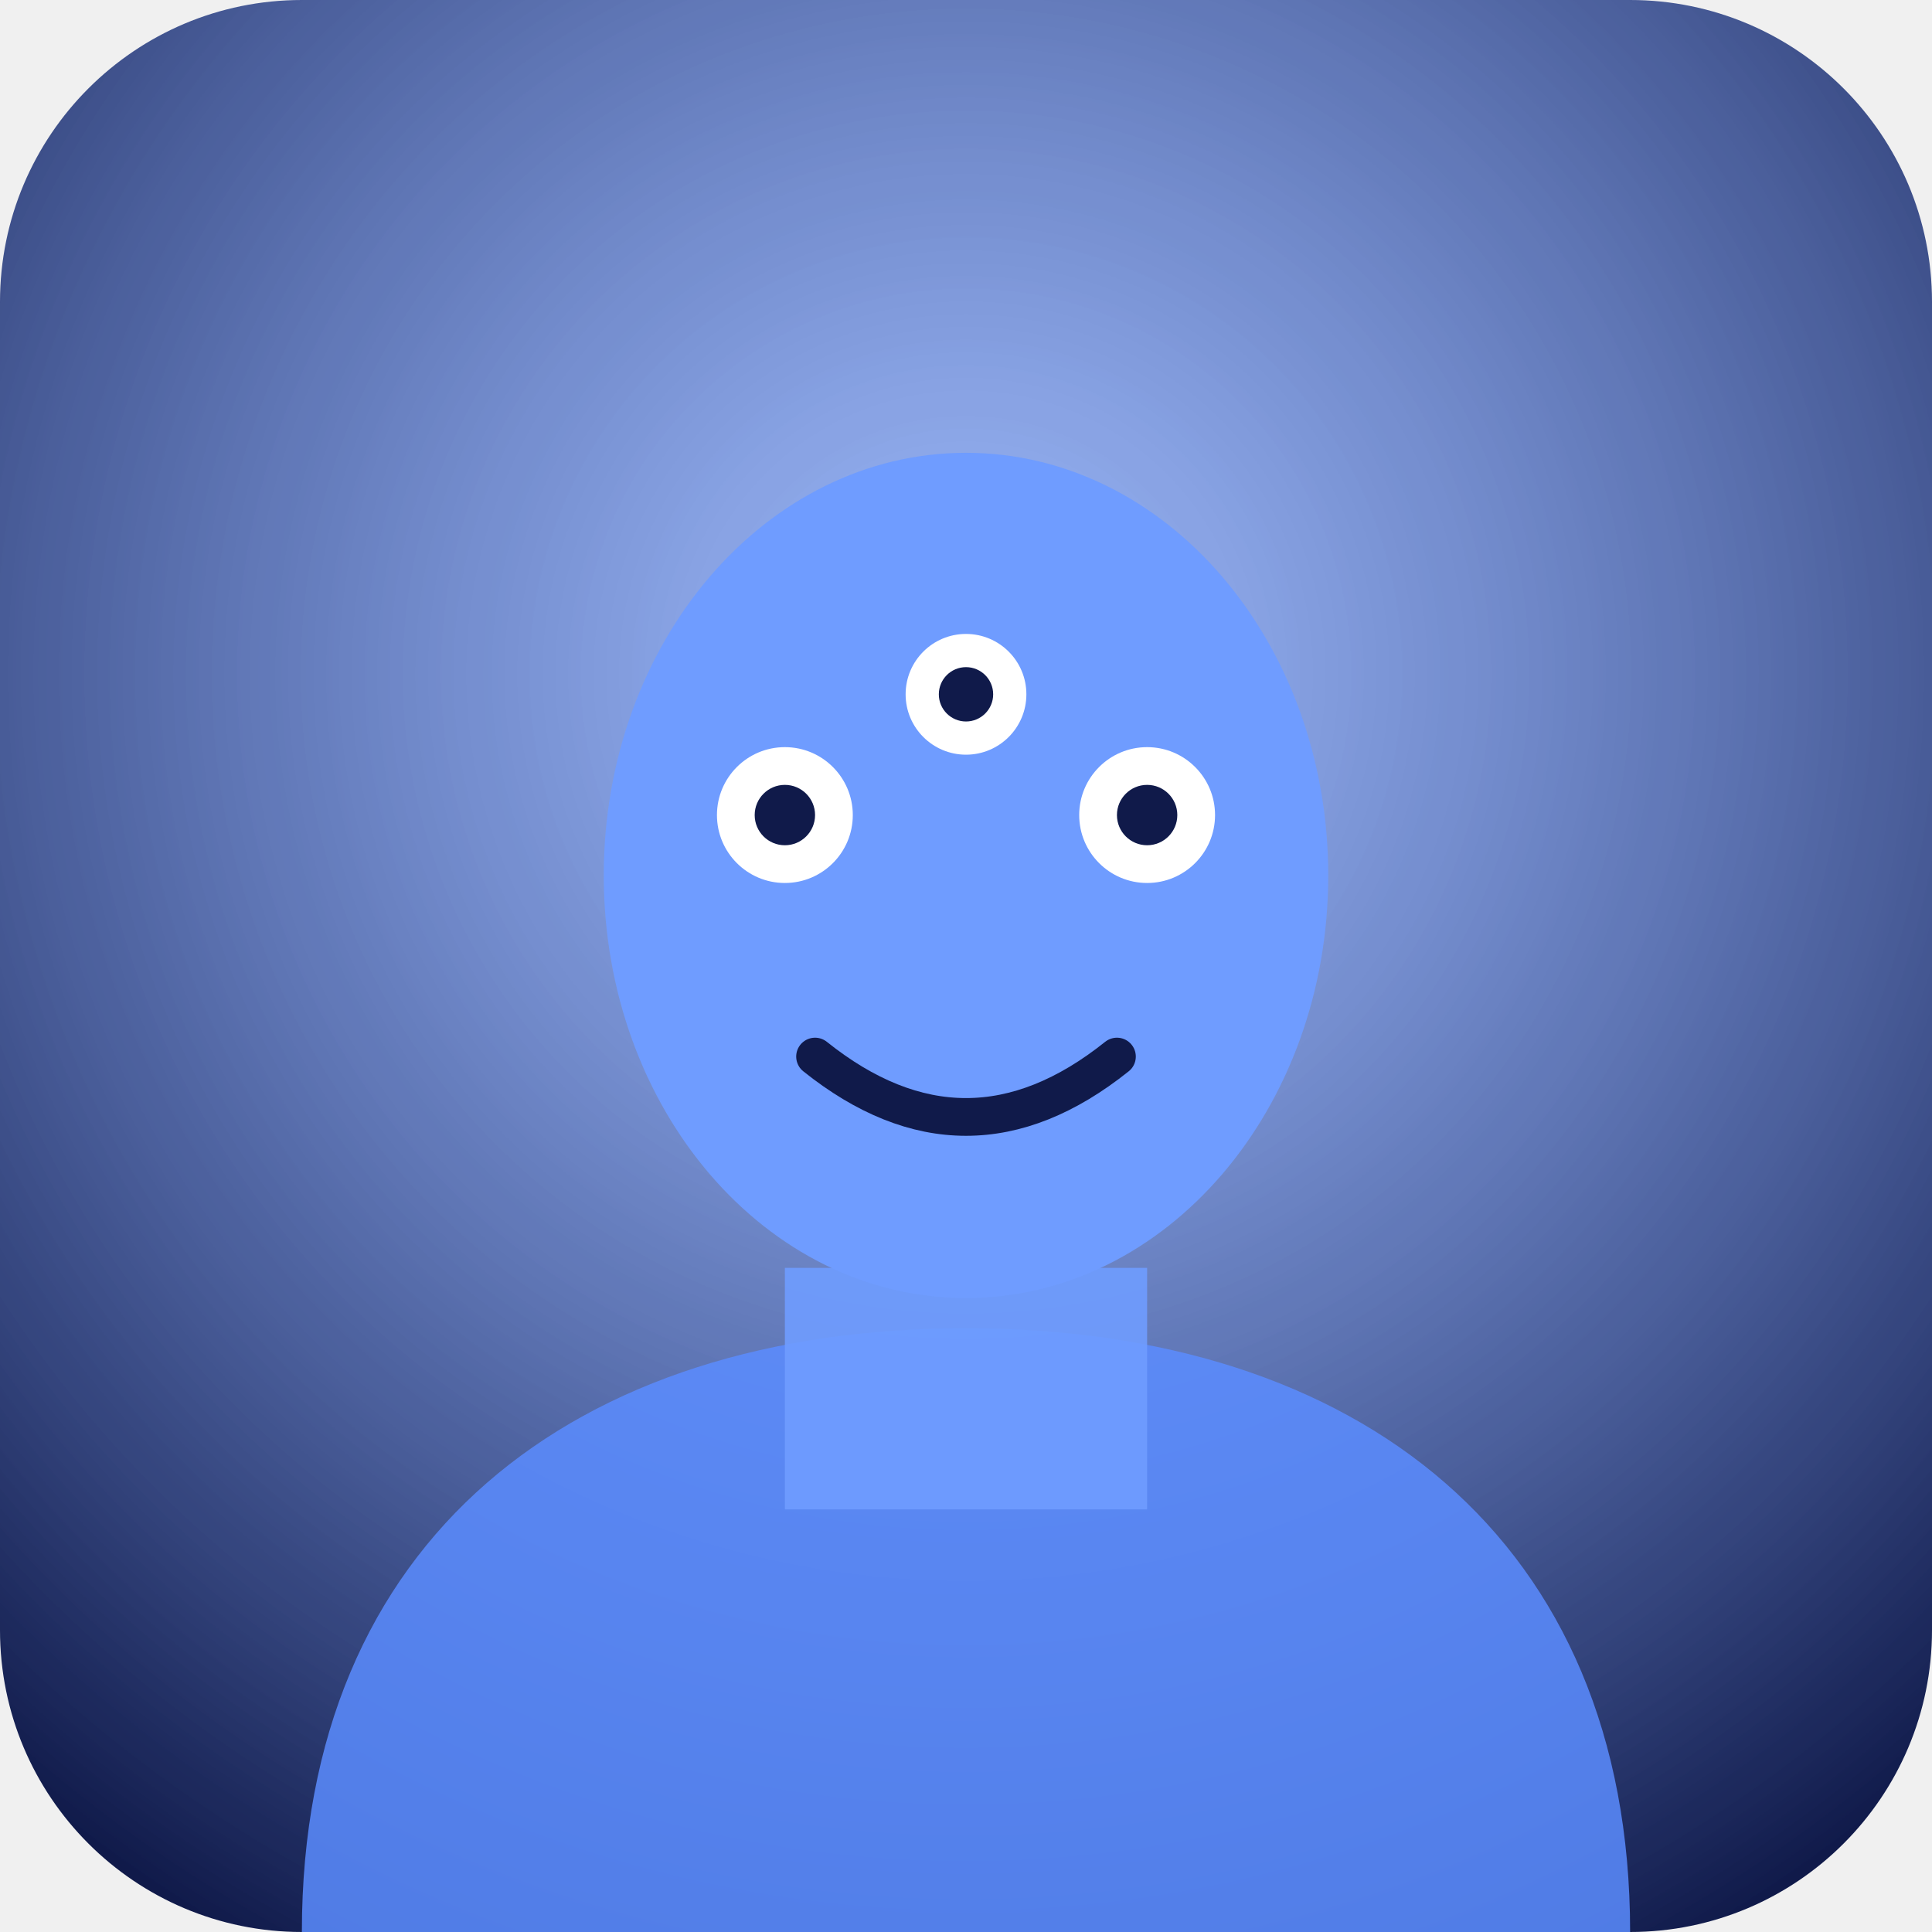
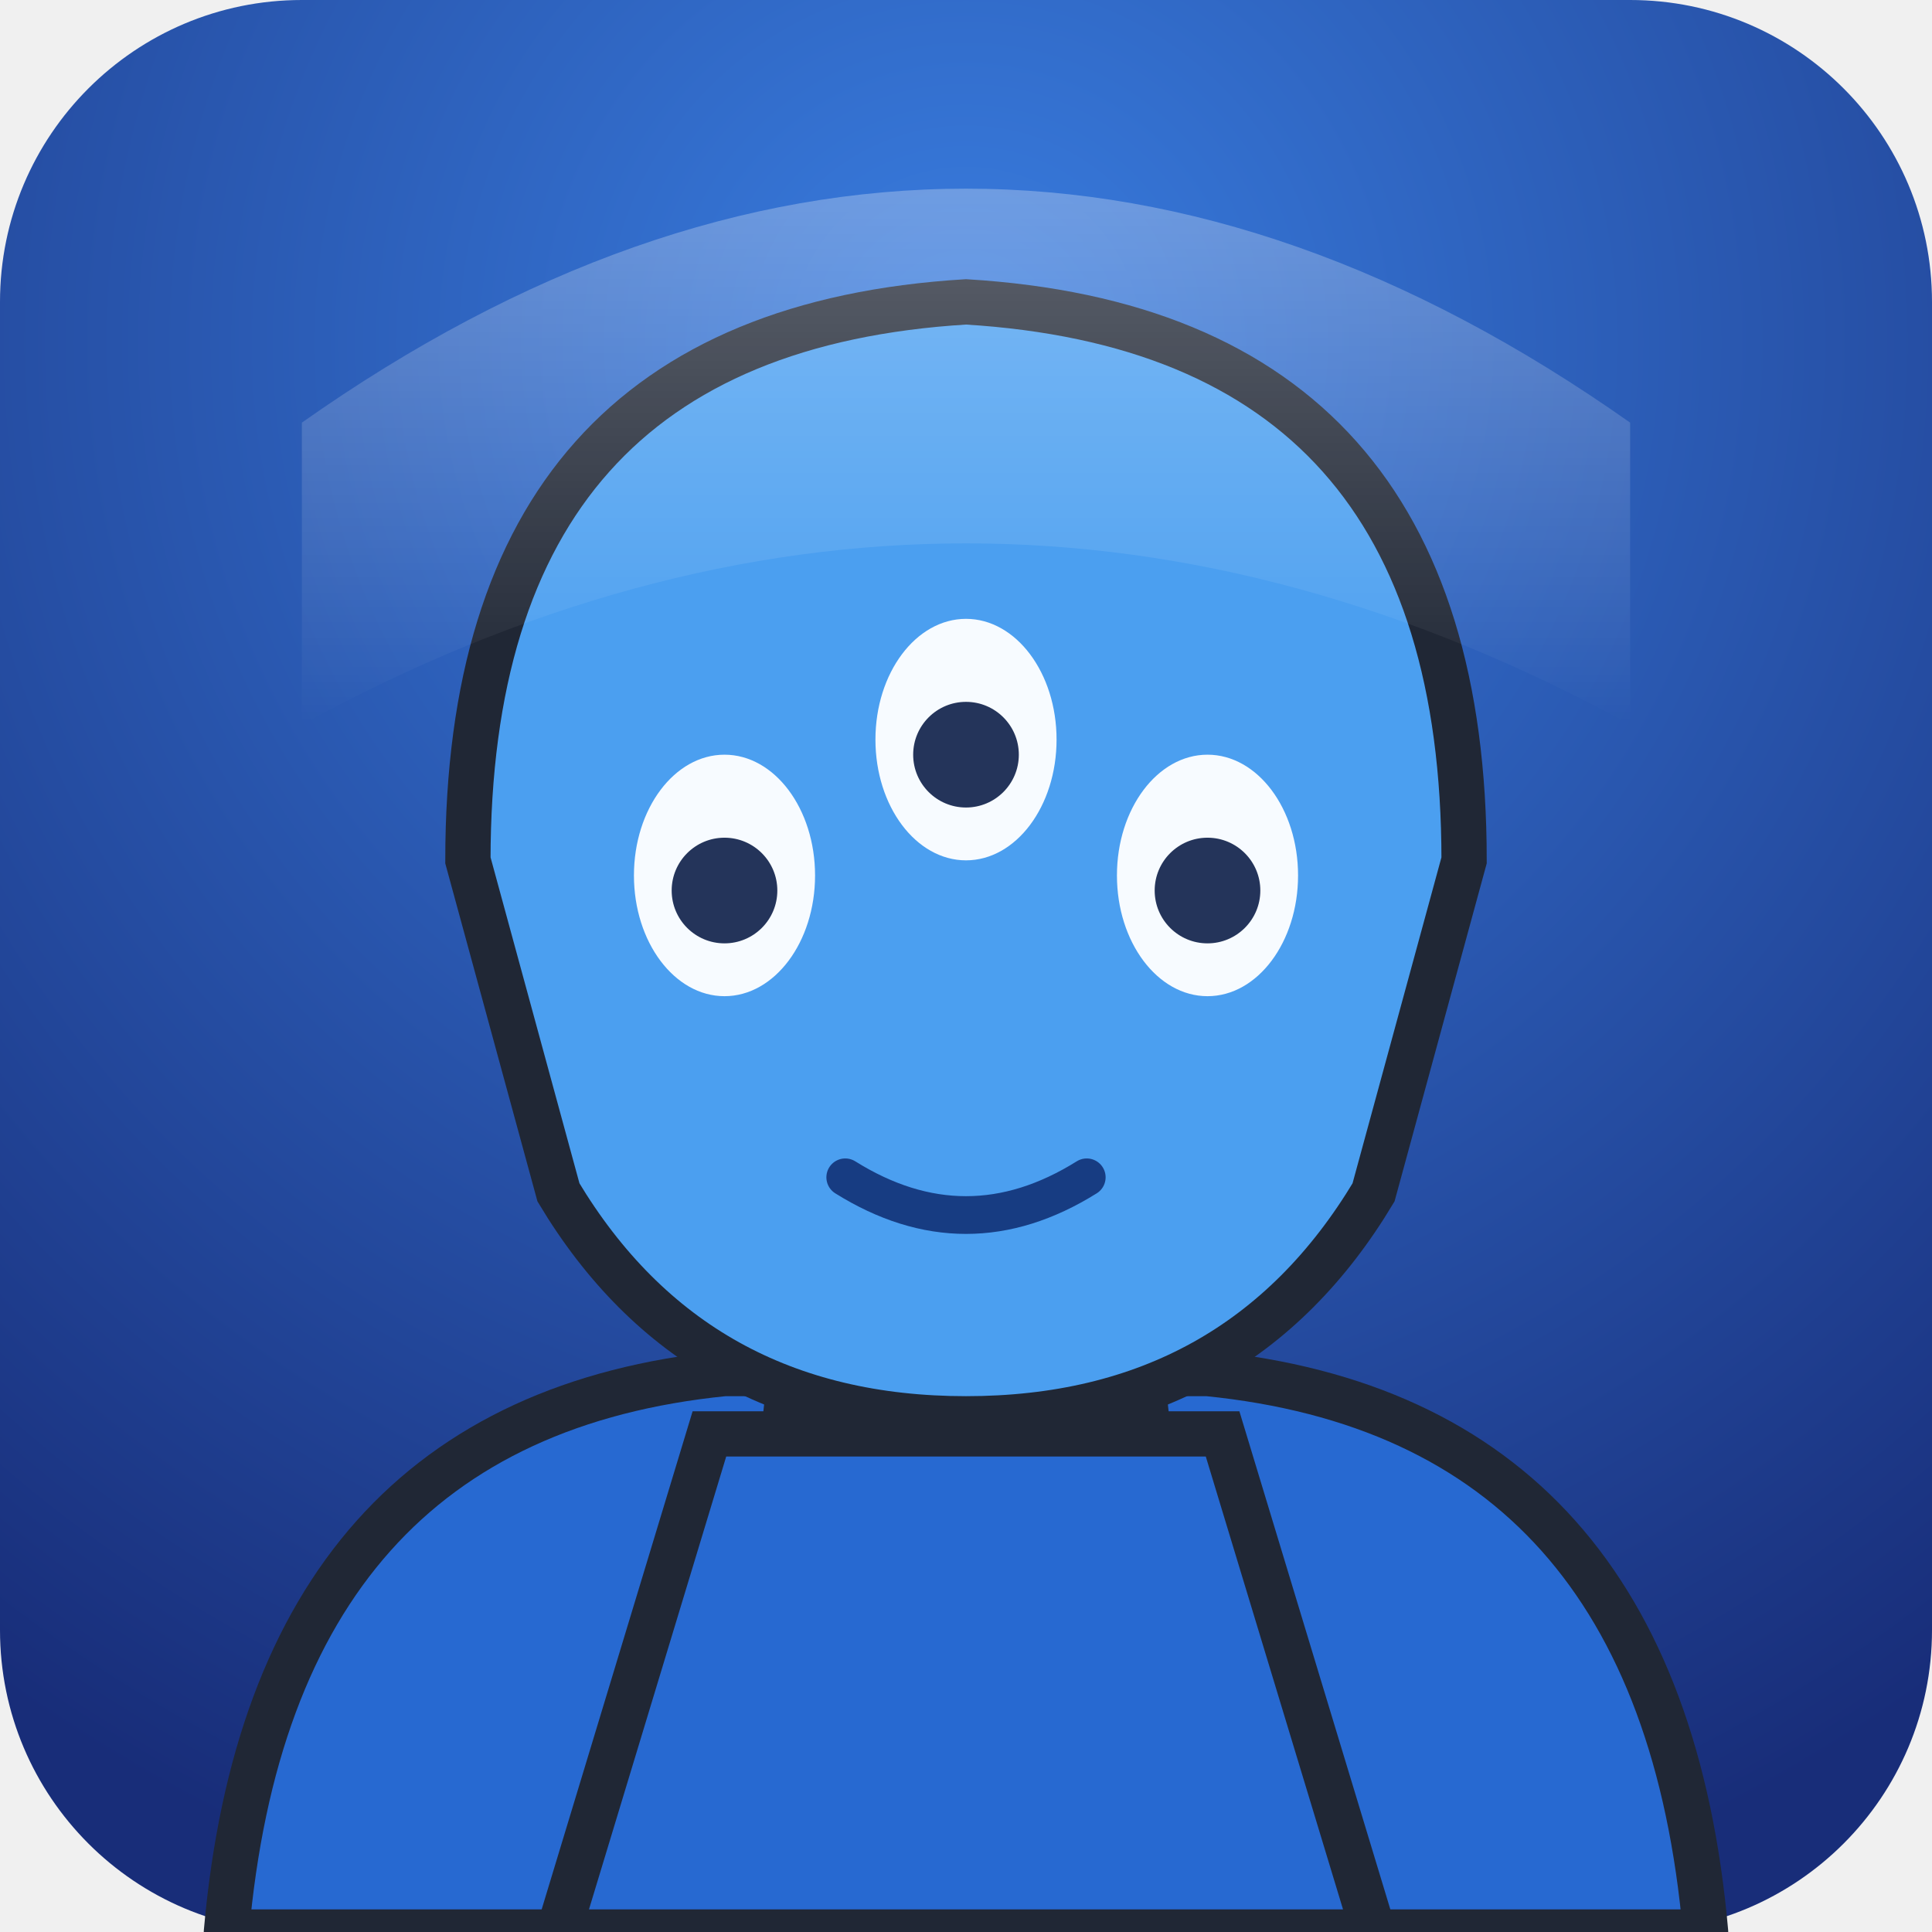
<svg xmlns="http://www.w3.org/2000/svg" viewBox="0 0 128 128">
  <defs>
-     <radialGradient id="g" cx="50%" cy="35%" r="75%">
-       <stop offset="0" stop-color="#5b8cff" stop-opacity=".55" />
-       <stop offset="1" stop-color="#101a4a" />
+     <radialGradient id="bg" cx="50%" cy="18%" r="85%">
+       <stop offset="0" stop-color="#397de0" />
+       <stop offset="1" stop-color="#182d79" />
    </radialGradient>
+     <linearGradient id="shine" x1="0" y1="0" x2="0" y2="1">
+       <stop stop-color="#ffffff" stop-opacity=".28" />
+       <stop offset="1" stop-color="#ffffff" stop-opacity="0" />
+     </linearGradient>
  </defs>
-   <rect width="128" height="128" rx="20" fill="url(#g)" />
-   <path d="M20 128c0-26 18-40 44-40s44 14 44 40z" fill="#5b8cff" opacity=".85" />
-   <path d="M52 84h24v16H52z" fill="#6f9cff" opacity=".9" />
-   <ellipse cx="64" cy="58" rx="24" ry="28" fill="#6f9cff" />
-   <circle cx="52" cy="54" r="4.5" fill="#fff" />
-   <circle cx="76" cy="54" r="4.5" fill="#fff" />
-   <circle cx="64" cy="46" r="4" fill="#fff" />
-   <circle cx="52" cy="54" r="2" fill="#101a4a" />
-   <circle cx="76" cy="54" r="2" fill="#101a4a" />
-   <circle cx="64" cy="46" r="1.8" fill="#101a4a" />
-   <path d="M54 70q10 8 20 0" stroke="#101a4a" stroke-width="2.5" fill="none" stroke-linecap="round" />
+   <rect width="128" height="128" rx="20" fill="url(#bg)" />
+   <path d="M15 128 Q18 94 48 91 L80 91 Q110 94 113 128Z" fill="#2769d1" stroke="#202735" stroke-width="3" stroke-linejoin="round" />
+   <path d="M53 83 L75 83 L77 101 Q64 110 51 101Z" fill="#347dd9" stroke="#202735" stroke-width="2.5" />
+   <path d="M31 57 Q31 22 64 20 Q97 22 97 57 L91 79 Q82 94 64 94 Q46 94 37 79Z" fill="#4b9ff0" stroke="#202735" stroke-width="3" />
+   <ellipse cx="48" cy="58" rx="6" ry="8" fill="#f7fbff" />
+   <ellipse cx="64" cy="49" rx="6" ry="8" fill="#f7fbff" />
+   <ellipse cx="80" cy="58" rx="6" ry="8" fill="#f7fbff" />
+   <circle cx="48" cy="59" r="3.5" fill="#24345a" />
+   <circle cx="64" cy="50" r="3.5" fill="#24345a" />
+   <circle cx="80" cy="59" r="3.5" fill="#24345a" />
+   <path d="M56 78 Q64 83 72 78" fill="none" stroke="#173c82" stroke-width="2.5" stroke-linecap="round" />
+   <path d="M47 95 L81 95 L91 128 L37 128Z" fill="#2769d1" stroke="#202735" stroke-width="3" />
+   <path d="M20 28 Q64 -3 108 28 L108 48 Q64 24 20 48Z" fill="url(#shine)" />
</svg>
